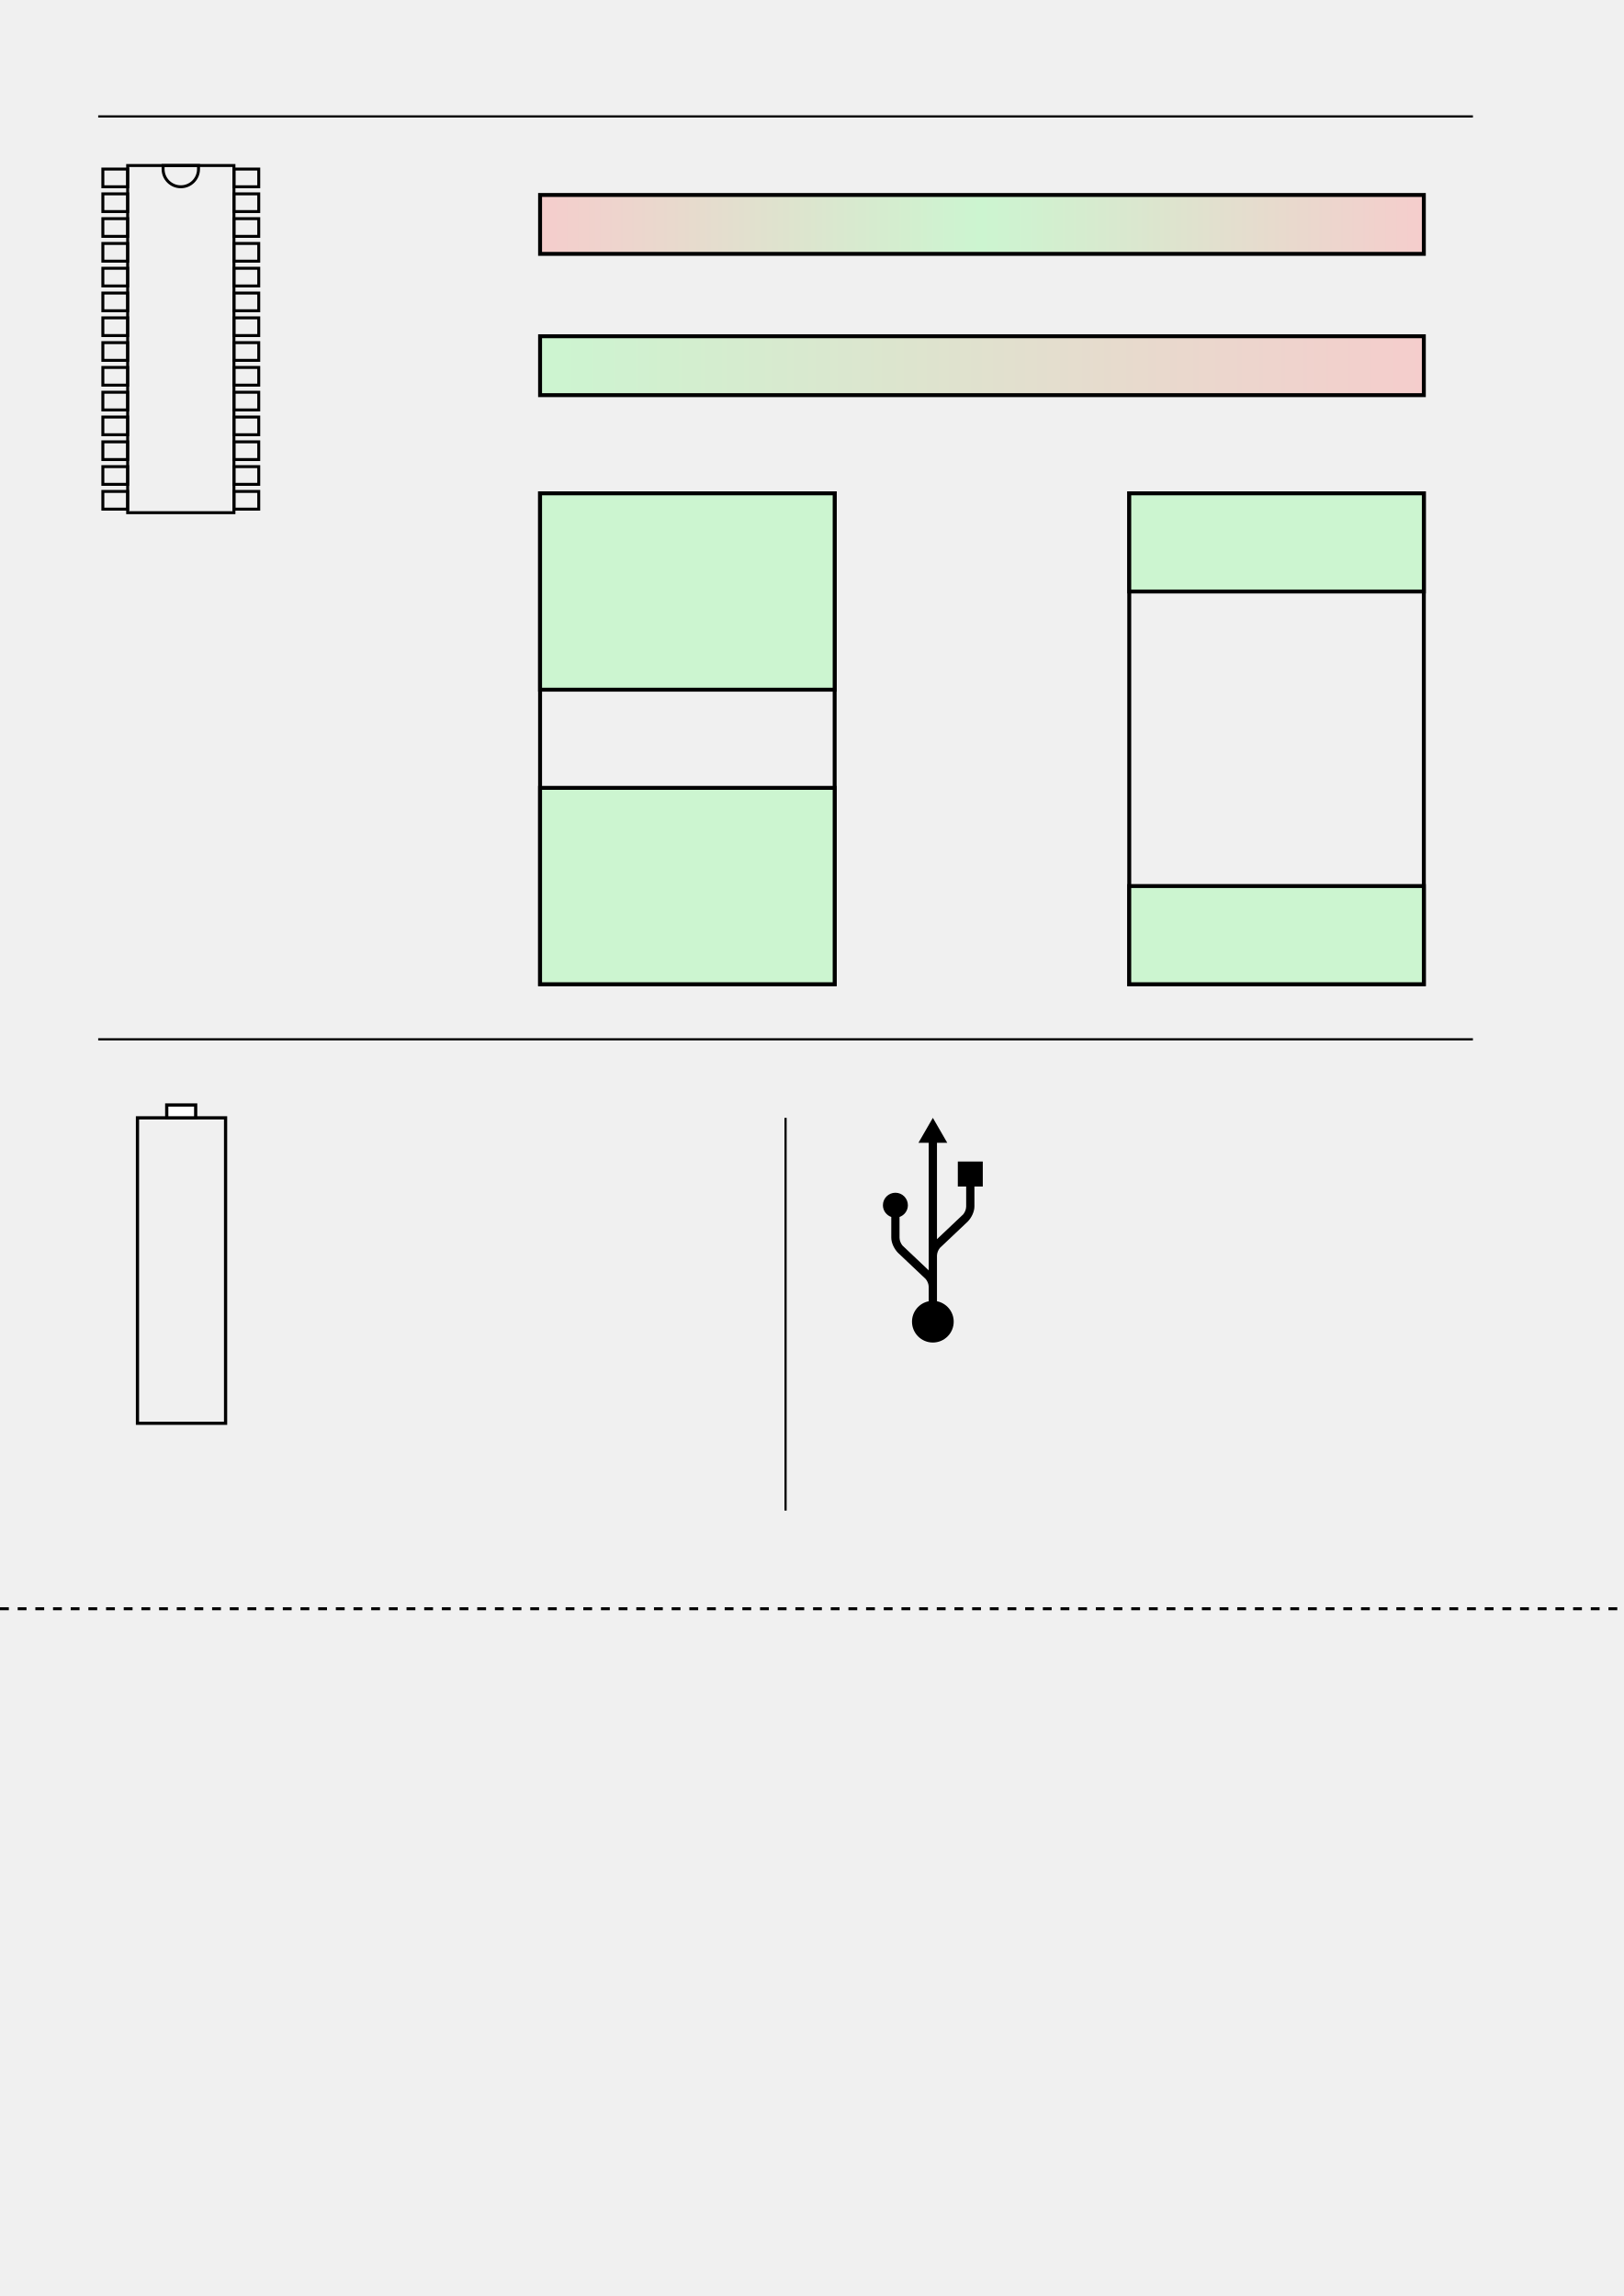
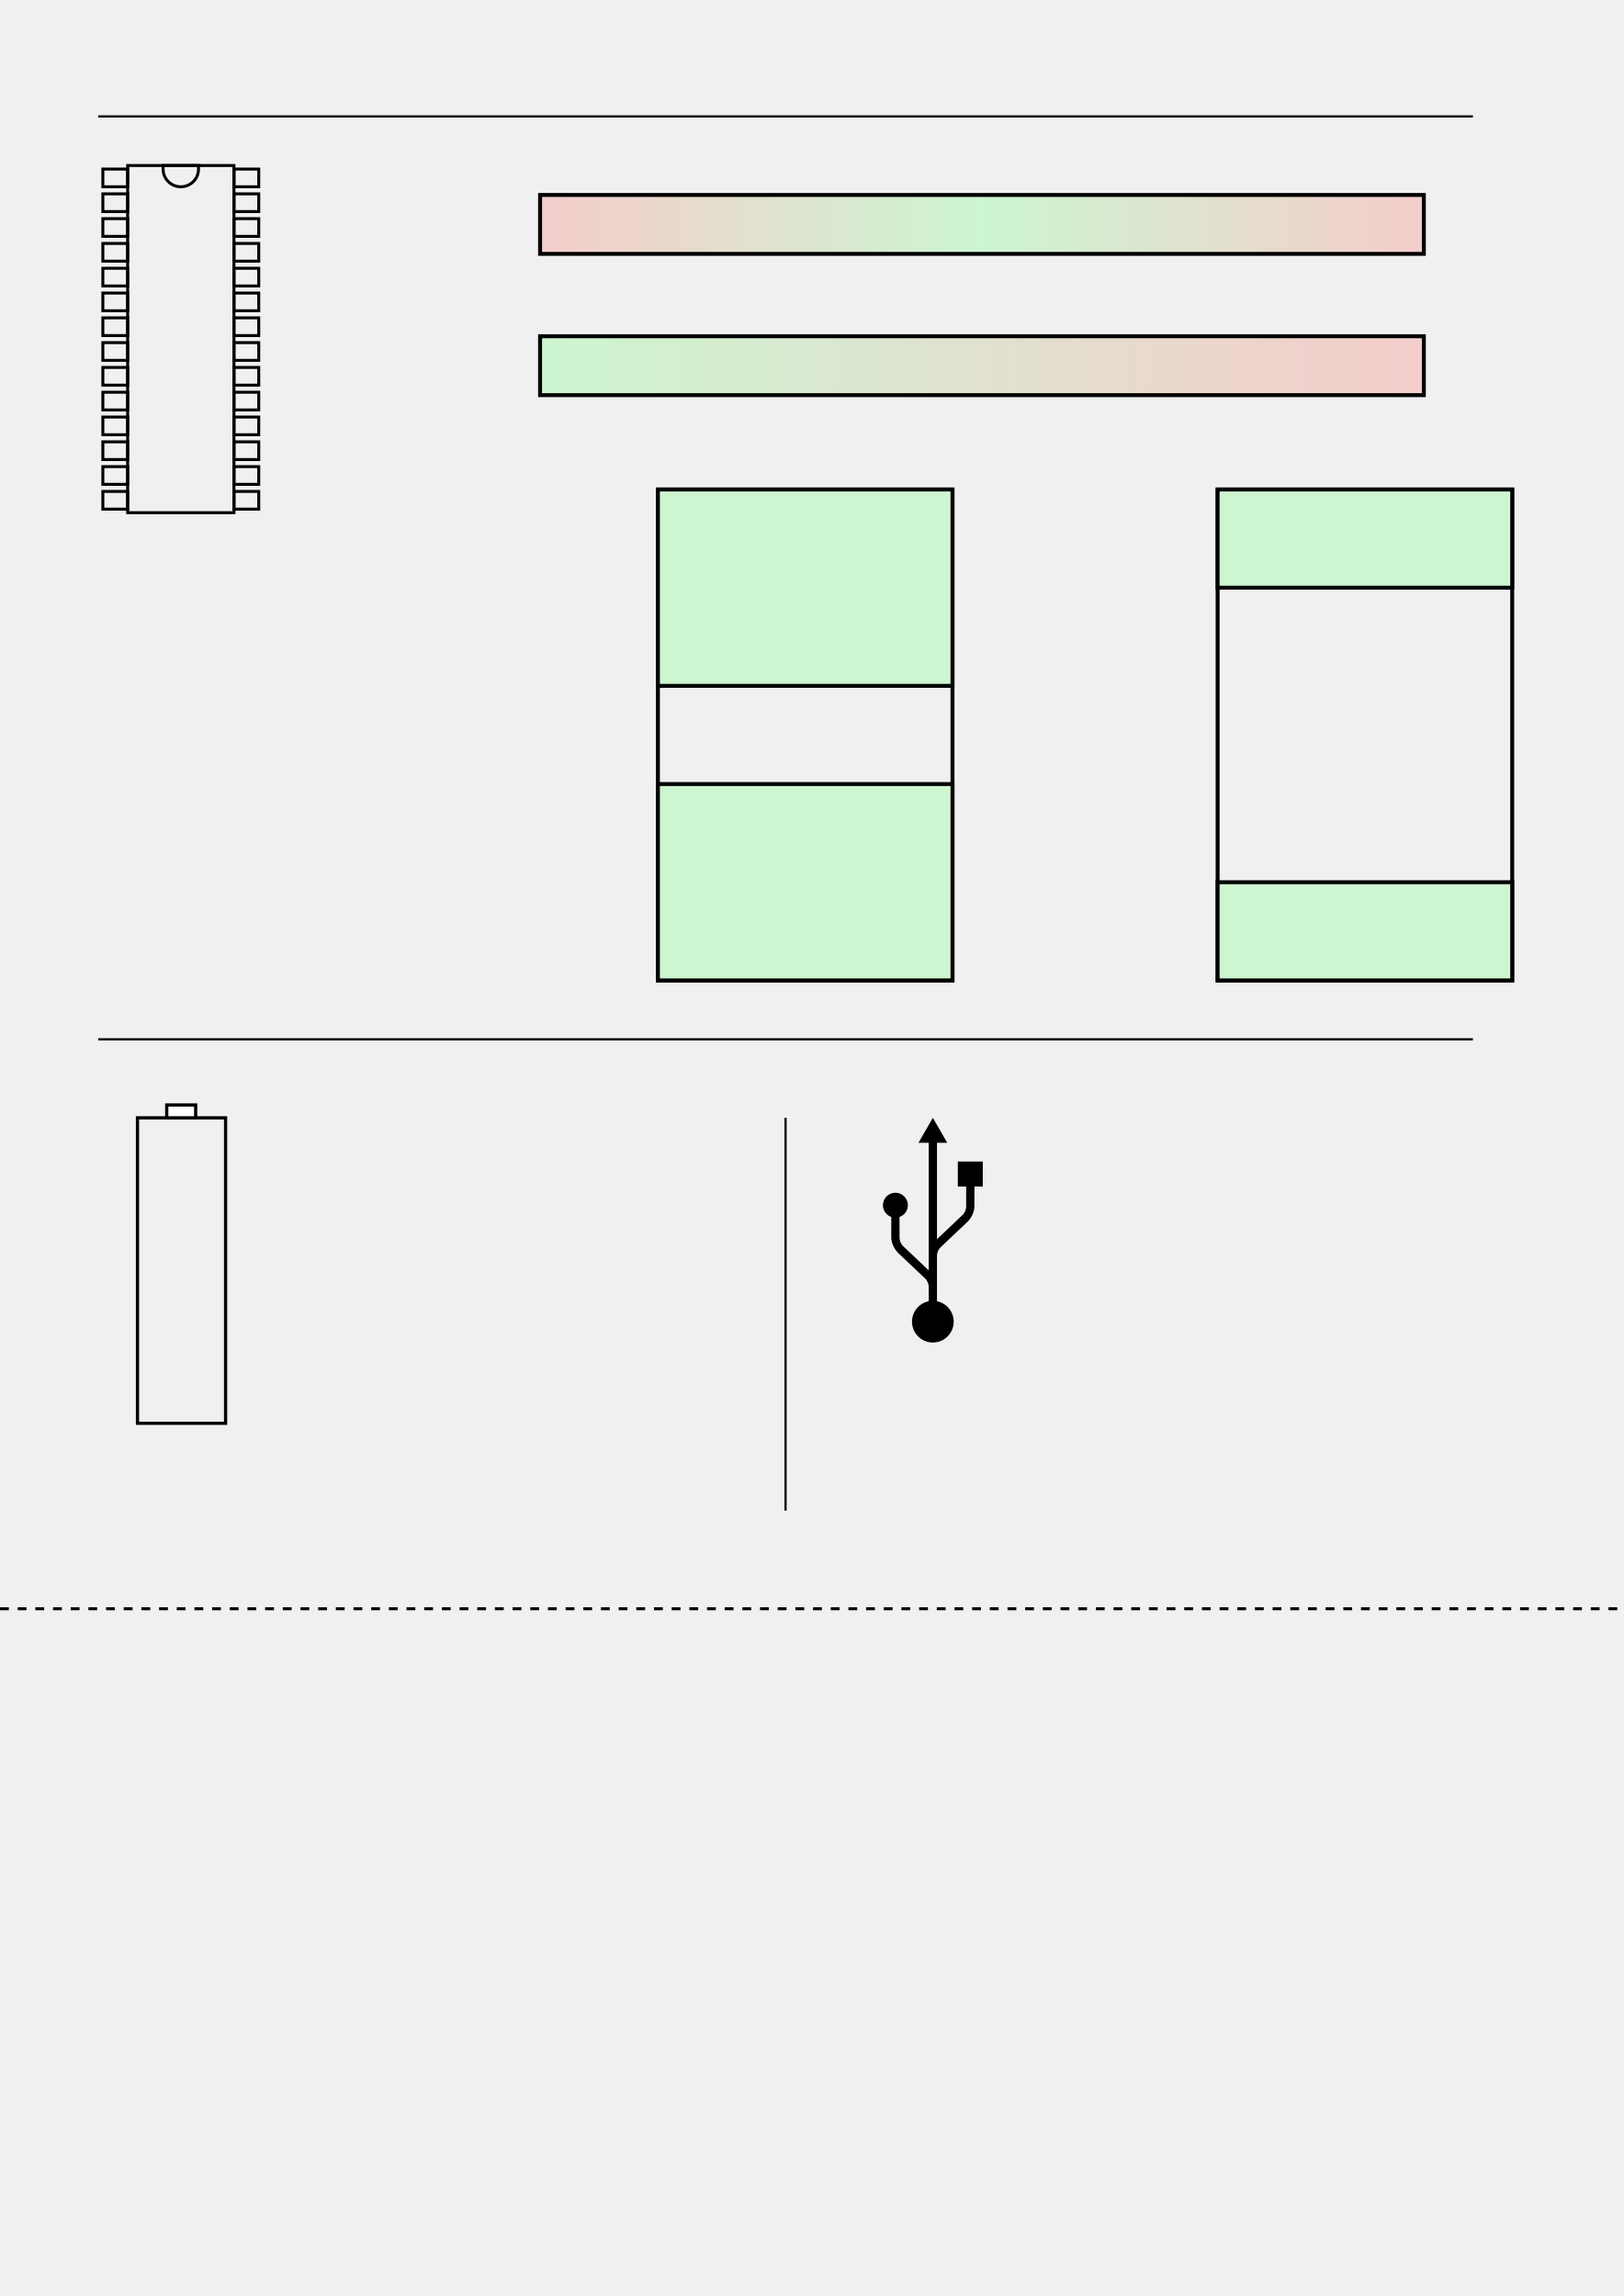
<svg xmlns="http://www.w3.org/2000/svg" xmlns:xlink="http://www.w3.org/1999/xlink" width="744.094" height="1052.362" id="svg2" version="1.1">
  <defs id="defs4">
    <linearGradient id="linearGradient11385">
      <stop style="stop-color:#ccf5d0;stop-opacity:1;" offset="0" id="stop11387" />
      <stop style="stop-color:#f5cdcc;stop-opacity:1;" offset="1" id="stop11389" />
    </linearGradient>
    <linearGradient id="linearGradient9529">
      <stop style="stop-color:#f5decc;stop-opacity:1;" offset="0" id="stop9531" />
      <stop style="stop-color:#f5decc;stop-opacity:0;" offset="1" id="stop9533" />
    </linearGradient>
    <linearGradient id="linearGradient9102">
      <stop style="stop-color:#f5cdcc;stop-opacity:1;" offset="0" id="stop9104" />
      <stop id="stop9112" offset="0.5" style="stop-color:#ccf5d0;stop-opacity:1;" />
      <stop style="stop-color:#f5cdcc;stop-opacity:1;" offset="1" id="stop9106" />
    </linearGradient>
    <clipPath clipPathUnits="userSpaceOnUse" id="clipPath10225">
      <rect style="fill:#000000;fill-opacity:1;stroke:#000000;stroke-width:0.547;stroke-miterlimit:4;stroke-opacity:1;stroke-dasharray:none;stroke-dashoffset:0" id="rect10227" width="123.944" height="8.136" x="197.489" y="635.989" />
    </clipPath>
    <linearGradient xlink:href="#linearGradient9102" id="linearGradient10415" gradientUnits="userSpaceOnUse" gradientTransform="translate(45,-18)" x1="179.1" y1="174.862" x2="540.9" y2="174.862" />
    <linearGradient xlink:href="#colors" id="gradient" x1="72.5" y1="43.5" x2="72.5" y2="50" gradientUnits="userSpaceOnUse" spreadMethod="reflect" />
    <linearGradient id="colors">
      <stop style="stop-color:#333333;stop-opacity:1" offset="0" id="dark" />
      <stop style="stop-color:#e6e6e6;stop-opacity:1" offset="1" id="light" />
    </linearGradient>
    <linearGradient xlink:href="#linearGradient11385" id="linearGradient12364" gradientUnits="userSpaceOnUse" gradientTransform="translate(22.5,-61.24707)" x1="224.1" y1="228.862" x2="630.9" y2="228.862" />
    <linearGradient xlink:href="#linearGradient9102" id="linearGradient12426" gradientUnits="userSpaceOnUse" gradientTransform="translate(67.5,-83.74707)" x1="180" y1="173.109" x2="585" y2="173.109" />
  </defs>
  <g id="layer1">
    <path style="fill:none;stroke:#000000;stroke-width:1.35;stroke-linecap:butt;stroke-linejoin:miter;stroke-opacity:1;stroke-miterlimit:4;stroke-dasharray:4.05,4.05;stroke-dashoffset:0" d="m 0,737.362 742.5,0" id="path4693" />
    <flowRoot xml:space="preserve" id="flowRoot9092" style="font-size:40px;font-style:normal;font-variant:normal;font-weight:normal;font-stretch:normal;line-height:125%;letter-spacing:0px;word-spacing:0px;fill:#000000;fill-opacity:1;stroke:none;font-family:Droid Sans;-inkscape-font-specification:Droid Sans" transform="translate(67.5,-84.65481)">
      <flowRegion id="flowRegion9094">
        <rect id="rect9096" width="130" height="92.857" x="90" y="178.076" />
      </flowRegion>
      <flowPara id="flowPara9098" style="font-size:14px">VDD</flowPara>
    </flowRoot>
    <rect style="fill:url(#linearGradient12426);fill-opacity:1;stroke:#000000;stroke-width:1.8;stroke-miterlimit:4;stroke-opacity:1;stroke-dasharray:none;stroke-dashoffset:0" id="rect9100" width="405" height="27" x="247.5" y="89.362" rx="0" ry="0" />
    <flowRoot xml:space="preserve" id="flowRoot9092-6" style="font-size:40px;font-style:normal;font-variant:normal;font-weight:normal;font-stretch:normal;line-height:125%;letter-spacing:0px;word-spacing:0px;fill:#000000;fill-opacity:1;stroke:none;font-family:Droid Sans;-inkscape-font-specification:Droid Sans" transform="translate(157.5,-109.9019)">
      <flowRegion id="flowRegion9094-6">
        <rect id="rect9096-8" width="130" height="92.857" x="90" y="178.076" />
      </flowRegion>
      <flowPara id="flowPara9098-3" style="font-size:14px">1.8 V</flowPara>
    </flowRoot>
    <flowRoot xml:space="preserve" id="flowRoot9092-6-5" style="font-size:40px;font-style:normal;font-variant:normal;font-weight:normal;font-stretch:normal;line-height:125%;letter-spacing:0px;word-spacing:0px;fill:#000000;fill-opacity:1;stroke:none;font-family:Droid Sans;-inkscape-font-specification:Droid Sans" transform="translate(562.5,-109.9019)">
      <flowRegion id="flowRegion9094-6-8">
        <rect id="rect9096-8-1" width="130" height="92.857" x="90" y="178.076" />
      </flowRegion>
      <flowPara id="flowPara9098-3-2" style="font-size:14px">3.6 V</flowPara>
    </flowRoot>
    <flowRoot xml:space="preserve" id="flowRoot9092-6-5-9" style="font-size:40px;font-style:normal;font-variant:normal;font-weight:normal;font-stretch:normal;line-height:125%;letter-spacing:0px;word-spacing:0px;fill:#000000;fill-opacity:1;stroke:none;font-family:Droid Sans;-inkscape-font-specification:Droid Sans" transform="translate(360,-109.9019)">
      <flowRegion id="flowRegion9094-6-8-0">
        <rect id="rect9096-8-1-4" width="130" height="92.857" x="90" y="178.076" />
      </flowRegion>
      <flowPara id="flowPara9098-3-2-5" style="font-size:14px">3.3 V</flowPara>
    </flowRoot>
    <flowRoot xml:space="preserve" id="flowRoot9092-8" style="font-size:40px;font-style:normal;font-variant:normal;font-weight:normal;font-stretch:normal;line-height:125%;letter-spacing:0px;word-spacing:0px;fill:#000000;fill-opacity:1;stroke:none;font-family:Droid Sans;-inkscape-font-specification:Droid Sans" transform="translate(67.5,-46.90188)">
      <flowRegion id="flowRegion9094-2">
        <rect id="rect9096-7" width="130" height="92.857" x="90" y="178.076" />
      </flowRegion>
      <flowPara id="flowPara9098-36" style="font-size:14px">IDD</flowPara>
      <flowPara style="font-size:14px" id="flowPara11355">at</flowPara>
    </flowRoot>
-     <rect style="fill:none;stroke:#000000;stroke-width:1.8;stroke-miterlimit:4;stroke-opacity:1;stroke-dasharray:none;stroke-dashoffset:0" id="rect9251" width="135" height="225" x="517.5" y="226.115" />
-     <rect style="fill:#ccf5d0;fill-opacity:1;stroke:#000000;stroke-width:1.8;stroke-miterlimit:4;stroke-opacity:1;stroke-dasharray:none;stroke-dashoffset:0" id="rect9251-7" width="135" height="45" x="517.5" y="226.115" />
-     <rect style="fill:#ccf5d0;fill-opacity:1;stroke:#000000;stroke-width:1.8;stroke-miterlimit:4;stroke-opacity:1;stroke-dasharray:none;stroke-dashoffset:0" id="rect9251-7-8" width="135" height="45" x="517.5" y="406.115" />
-     <rect style="fill:none;stroke:#000000;stroke-width:1.8;stroke-miterlimit:4;stroke-opacity:1;stroke-dasharray:none;stroke-dashoffset:0" id="rect9251-6" width="135" height="225" x="247.5" y="226.115" />
-     <rect style="fill:#ccf5d0;fill-opacity:1;stroke:#000000;stroke-width:1.8;stroke-miterlimit:4;stroke-opacity:1;stroke-dasharray:none;stroke-dashoffset:0" id="rect9251-7-5" width="135" height="90" x="247.5" y="226.115" />
-     <rect style="fill:#ccf5d0;fill-opacity:1;stroke:#000000;stroke-width:1.8;stroke-miterlimit:4;stroke-opacity:1;stroke-dasharray:none;stroke-dashoffset:0" id="rect9251-7-8-8" width="135" height="90" x="247.5" y="361.115" />
-     <flowRoot xml:space="preserve" id="flowRoot9092-2" style="font-size:40px;font-style:normal;font-variant:normal;font-weight:normal;font-stretch:normal;text-align:end;line-height:125%;letter-spacing:0px;word-spacing:0px;text-anchor:end;fill:#000000;fill-opacity:1;stroke:none;font-family:Droid Sans;-inkscape-font-specification:Droid Sans" transform="translate(67.5,34.09812)">
-       <flowRegion id="flowRegion9094-4">
-         <rect id="rect9096-4" width="81" height="58.941" x="90" y="178.076" style="text-align:end;text-anchor:end" />
-       </flowRegion>
-       <flowPara id="flowPara9098-39" style="font-size:14px;text-align:end;text-anchor:end">VDD</flowPara>
-     </flowRoot>
-     <flowRoot xml:space="preserve" id="flowRoot9092-2-2" style="font-size:40px;font-style:normal;font-variant:normal;font-weight:normal;font-stretch:normal;text-align:end;line-height:125%;letter-spacing:0px;word-spacing:0px;text-anchor:end;fill:#000000;fill-opacity:1;stroke:none;font-family:Droid Sans;-inkscape-font-specification:Droid Sans" transform="translate(67.5,124.0981)">
-       <flowRegion id="flowRegion9094-4-2">
-         <rect id="rect9096-4-7" width="81" height="58.941" x="90" y="178.076" style="text-align:end;text-anchor:end" />
-       </flowRegion>
-       <flowPara id="flowPara9098-39-6" style="font-size:14px;text-align:end;text-anchor:end">VIH </flowPara>
-       <flowPara style="font-size:14px;text-align:end;text-anchor:end" id="flowPara9539">  = 0.7 x VDD</flowPara>
-     </flowRoot>
-     <flowRoot xml:space="preserve" id="flowRoot9092-2-2-7" style="font-size:40px;font-style:normal;font-variant:normal;font-weight:normal;font-stretch:normal;text-align:end;line-height:125%;letter-spacing:0px;word-spacing:0px;text-anchor:end;fill:#000000;fill-opacity:1;stroke:none;font-family:Droid Sans;-inkscape-font-specification:Droid Sans" transform="translate(67.5,169.0981)">
-       <flowRegion id="flowRegion9094-4-2-8">
-         <rect id="rect9096-4-7-7" width="81" height="81.441" x="90" y="178.076" style="text-align:end;text-anchor:end" />
-       </flowRegion>
-       <flowPara id="flowPara9098-39-6-9" style="font-size:14px;text-align:end;text-anchor:end">VIL</flowPara>
-       <flowPara style="font-size:14px;text-align:end;text-anchor:end" id="flowPara9541">  = 0.3 x VDD</flowPara>
-     </flowRoot>
-     <flowRoot xml:space="preserve" id="flowRoot9092-2-2-7-9" style="font-size:40px;font-style:normal;font-variant:normal;font-weight:normal;font-stretch:normal;text-align:end;line-height:125%;letter-spacing:0px;word-spacing:0px;text-anchor:end;fill:#000000;fill-opacity:1;stroke:none;font-family:Droid Sans;-inkscape-font-specification:Droid Sans" transform="translate(67.5,259.0981)">
-       <flowRegion id="flowRegion9094-4-2-8-7">
-         <rect id="rect9096-4-7-7-6" width="81" height="36.441" x="90" y="178.076" style="text-align:end;text-anchor:end" />
-       </flowRegion>
-       <flowPara id="flowPara9098-39-6-9-4" style="font-size:14px;text-align:end;text-anchor:end">GND</flowPara>
-     </flowRoot>
-     <flowRoot xml:space="preserve" id="flowRoot9092-2-8" style="font-size:40px;font-style:normal;font-variant:normal;font-weight:normal;font-stretch:normal;text-align:end;line-height:125%;letter-spacing:0px;word-spacing:0px;text-anchor:end;fill:#000000;fill-opacity:1;stroke:none;font-family:Droid Sans;-inkscape-font-specification:Droid Sans" transform="translate(337.5,34.09812)">
+     <rect style="fill:none;stroke:#000000;stroke-width:1.8;stroke-miterlimit:4;stroke-opacity:1;stroke-dasharray:none;stroke-dashoffset:0" id="rect9251" width="135" height="225" x="558" y="224.362" />
+     <rect style="fill:#ccf5d0;fill-opacity:1;stroke:#000000;stroke-width:1.8;stroke-miterlimit:4;stroke-opacity:1;stroke-dasharray:none;stroke-dashoffset:0" id="rect9251-7" width="135" height="45" x="558" y="224.362" />
+     <rect style="fill:#ccf5d0;fill-opacity:1;stroke:#000000;stroke-width:1.8;stroke-miterlimit:4;stroke-opacity:1;stroke-dasharray:none;stroke-dashoffset:0" id="rect9251-7-8" width="135" height="45" x="558" y="404.362" />
+     <g id="g3836" transform="translate(54,-1.75293)">
+       <rect y="226.115" x="247.5" height="225" width="135" id="rect9251-6" style="fill:none;stroke:#000000;stroke-width:1.8;stroke-miterlimit:4;stroke-opacity:1;stroke-dasharray:none;stroke-dashoffset:0" />
+       <rect y="226.115" x="247.5" height="90" width="135" id="rect9251-7-5" style="fill:#ccf5d0;fill-opacity:1;stroke:#000000;stroke-width:1.8;stroke-miterlimit:4;stroke-opacity:1;stroke-dasharray:none;stroke-dashoffset:0" />
+       <rect y="361.115" x="247.5" height="90" width="135" id="rect9251-7-8-8" style="fill:#ccf5d0;fill-opacity:1;stroke:#000000;stroke-width:1.8;stroke-miterlimit:4;stroke-opacity:1;stroke-dasharray:none;stroke-dashoffset:0" />
+       <flowRoot transform="translate(67.5,34.09812)" style="font-size:40px;font-style:normal;font-variant:normal;font-weight:normal;font-stretch:normal;text-align:end;line-height:125%;letter-spacing:0px;word-spacing:0px;text-anchor:end;fill:#000000;fill-opacity:1;stroke:none;font-family:Droid Sans;-inkscape-font-specification:Droid Sans" id="flowRoot9092-2" xml:space="preserve">
+         <flowRegion id="flowRegion9094-4">
+           <rect style="text-align:end;text-anchor:end" y="178.076" x="90" height="58.941" width="81" id="rect9096-4" />
+         </flowRegion>
+         <flowPara style="font-size:14px;text-align:end;text-anchor:end" id="flowPara9098-39">VDD</flowPara>
+       </flowRoot>
+       <flowRoot transform="translate(67.5,124.0981)" style="font-size:40px;font-style:normal;font-variant:normal;font-weight:normal;font-stretch:normal;text-align:end;line-height:125%;letter-spacing:0px;word-spacing:0px;text-anchor:end;fill:#000000;fill-opacity:1;stroke:none;font-family:Droid Sans;-inkscape-font-specification:Droid Sans" id="flowRoot9092-2-2" xml:space="preserve">
+         <flowRegion id="flowRegion9094-4-2">
+           <rect style="text-align:end;text-anchor:end" y="178.076" x="90" height="58.941" width="81" id="rect9096-4-7" />
+         </flowRegion>
+         <flowPara style="font-size:14px;text-align:end;text-anchor:end" id="flowPara9098-39-6">VIH </flowPara>
+         <flowPara id="flowPara9539" style="font-size:14px;text-align:end;text-anchor:end">  = 0.7 x VDD</flowPara>
+       </flowRoot>
+       <flowRoot transform="translate(67.5,169.0981)" style="font-size:40px;font-style:normal;font-variant:normal;font-weight:normal;font-stretch:normal;text-align:end;line-height:125%;letter-spacing:0px;word-spacing:0px;text-anchor:end;fill:#000000;fill-opacity:1;stroke:none;font-family:Droid Sans;-inkscape-font-specification:Droid Sans" id="flowRoot9092-2-2-7" xml:space="preserve">
+         <flowRegion id="flowRegion9094-4-2-8">
+           <rect style="text-align:end;text-anchor:end" y="178.076" x="90" height="81.441" width="81" id="rect9096-4-7-7" />
+         </flowRegion>
+         <flowPara style="font-size:14px;text-align:end;text-anchor:end" id="flowPara9098-39-6-9">VIL</flowPara>
+         <flowPara id="flowPara9541" style="font-size:14px;text-align:end;text-anchor:end">  = 0.3 x VDD</flowPara>
+       </flowRoot>
+       <flowRoot transform="translate(67.5,259.0981)" style="font-size:40px;font-style:normal;font-variant:normal;font-weight:normal;font-stretch:normal;text-align:end;line-height:125%;letter-spacing:0px;word-spacing:0px;text-anchor:end;fill:#000000;fill-opacity:1;stroke:none;font-family:Droid Sans;-inkscape-font-specification:Droid Sans" id="flowRoot9092-2-2-7-9" xml:space="preserve">
+         <flowRegion id="flowRegion9094-4-2-8-7">
+           <rect style="text-align:end;text-anchor:end" y="178.076" x="90" height="36.441" width="81" id="rect9096-4-7-7-6" />
+         </flowRegion>
+         <flowPara style="font-size:14px;text-align:end;text-anchor:end" id="flowPara9098-39-6-9-4">GND</flowPara>
+       </flowRoot>
+     </g>
+     <flowRoot xml:space="preserve" id="flowRoot9092-2-8" style="font-size:40px;font-style:normal;font-variant:normal;font-weight:normal;font-stretch:normal;text-align:end;line-height:125%;letter-spacing:0px;word-spacing:0px;text-anchor:end;fill:#000000;fill-opacity:1;stroke:none;font-family:Droid Sans;-inkscape-font-specification:Droid Sans" transform="translate(378,32.34519)">
      <flowRegion id="flowRegion9094-4-8">
        <rect id="rect9096-4-3" width="81" height="22.941" x="90" y="178.076" style="text-align:end;text-anchor:end" />
      </flowRegion>
      <flowPara id="flowPara9098-39-1" style="font-size:14px;text-align:end;text-anchor:end">VDD</flowPara>
    </flowRoot>
-     <flowRoot xml:space="preserve" id="flowRoot9092-2-2-4" style="font-size:40px;font-style:normal;font-variant:normal;font-weight:normal;font-stretch:normal;text-align:end;line-height:125%;letter-spacing:0px;word-spacing:0px;text-anchor:end;fill:#000000;fill-opacity:1;stroke:none;font-family:Droid Sans;-inkscape-font-specification:Droid Sans" transform="translate(337.5,79.09812)">
+     <flowRoot xml:space="preserve" id="flowRoot9092-2-2-4" style="font-size:40px;font-style:normal;font-variant:normal;font-weight:normal;font-stretch:normal;text-align:end;line-height:125%;letter-spacing:0px;word-spacing:0px;text-anchor:end;fill:#000000;fill-opacity:1;stroke:none;font-family:Droid Sans;-inkscape-font-specification:Droid Sans" transform="translate(378,77.34519)">
      <flowRegion id="flowRegion9094-4-2-2">
        <rect id="rect9096-4-7-5" width="81" height="63.441" x="90" y="178.076" style="text-align:end;text-anchor:end" />
      </flowRegion>
      <flowPara id="flowPara9098-39-6-5" style="font-size:14px;text-align:end;text-anchor:end">VOH</flowPara>
      <flowPara style="font-size:14px;text-align:end;text-anchor:end" id="flowPara9543">  = VDD - 0.4</flowPara>
    </flowRoot>
-     <flowRoot xml:space="preserve" id="flowRoot9092-2-2-4-6" style="font-size:40px;font-style:normal;font-variant:normal;font-weight:normal;font-stretch:normal;text-align:end;line-height:125%;letter-spacing:0px;word-spacing:0px;text-anchor:end;fill:#000000;fill-opacity:1;stroke:none;font-family:Droid Sans;-inkscape-font-specification:Droid Sans" transform="translate(337.5,214.0981)">
+     <flowRoot xml:space="preserve" id="flowRoot9092-2-2-4-6" style="font-size:40px;font-style:normal;font-variant:normal;font-weight:normal;font-stretch:normal;text-align:end;line-height:125%;letter-spacing:0px;word-spacing:0px;text-anchor:end;fill:#000000;fill-opacity:1;stroke:none;font-family:Droid Sans;-inkscape-font-specification:Droid Sans" transform="translate(378,212.3452)">
      <flowRegion id="flowRegion9094-4-2-2-4">
        <rect id="rect9096-4-7-5-5" width="81" height="49.941" x="90" y="178.076" style="text-align:end;text-anchor:end" />
      </flowRegion>
      <flowPara style="font-size:14px;text-align:end;text-anchor:end" id="flowPara9545">VOL</flowPara>
      <flowPara style="font-size:14px;text-align:end;text-anchor:end" id="flowPara10394">  = 0.4</flowPara>
    </flowRoot>
-     <flowRoot xml:space="preserve" id="flowRoot9092-2-2-4-6-1" style="font-size:40px;font-style:normal;font-variant:normal;font-weight:normal;font-stretch:normal;text-align:end;line-height:125%;letter-spacing:0px;word-spacing:0px;text-anchor:end;fill:#000000;fill-opacity:1;stroke:none;font-family:Droid Sans;-inkscape-font-specification:Droid Sans" transform="translate(337.5,259.0981)">
+     <flowRoot xml:space="preserve" id="flowRoot9092-2-2-4-6-1" style="font-size:40px;font-style:normal;font-variant:normal;font-weight:normal;font-stretch:normal;text-align:end;line-height:125%;letter-spacing:0px;word-spacing:0px;text-anchor:end;fill:#000000;fill-opacity:1;stroke:none;font-family:Droid Sans;-inkscape-font-specification:Droid Sans" transform="translate(378,257.3452)">
      <flowRegion id="flowRegion9094-4-2-2-4-3">
        <rect id="rect9096-4-7-5-5-5" width="81" height="72.441" x="90" y="178.076" style="text-align:end;text-anchor:end" />
      </flowRegion>
      <flowPara id="flowPara9098-39-6-5-2-5" style="font-size:14px;text-align:end;text-anchor:end">GND</flowPara>
    </flowRoot>
    <rect style="fill:url(#linearGradient12364);fill-opacity:1;stroke:#000000;stroke-width:1.8;stroke-miterlimit:4;stroke-opacity:1;stroke-dasharray:none;stroke-dashoffset:0" id="rect10244" width="405" height="27" x="247.5" y="154.115" />
    <flowRoot xml:space="preserve" id="flowRoot9092-6-0" style="font-size:40px;font-style:normal;font-variant:normal;font-weight:normal;font-stretch:normal;line-height:125%;letter-spacing:0px;word-spacing:0px;fill:#000000;fill-opacity:1;stroke:none;font-family:Droid Sans;-inkscape-font-specification:Droid Sans" transform="translate(157.5,-46.90188)">
      <flowRegion id="flowRegion9094-6-0">
        <rect id="rect9096-8-5" width="130" height="92.857" x="90" y="178.076" />
      </flowRegion>
      <flowPara id="flowPara9098-3-22" style="font-size:14px">3 mA</flowPara>
    </flowRoot>
    <flowRoot xml:space="preserve" id="flowRoot9092-6-0-4" style="font-size:40px;font-style:normal;font-variant:normal;font-weight:normal;font-stretch:normal;line-height:125%;letter-spacing:0px;word-spacing:0px;fill:#000000;fill-opacity:1;stroke:none;font-family:Droid Sans;-inkscape-font-specification:Droid Sans" transform="translate(562.5,-46.90188)">
      <flowRegion id="flowRegion9094-6-0-0">
        <rect id="rect9096-8-5-9" width="130" height="92.857" x="90" y="178.076" />
      </flowRegion>
      <flowPara id="flowPara9098-3-22-4" style="font-size:14px">9 mA</flowPara>
    </flowRoot>
    <flowRoot xml:space="preserve" id="flowRoot9092-6-0-0" style="font-size:40px;font-style:normal;font-variant:normal;font-weight:normal;font-stretch:normal;line-height:125%;letter-spacing:0px;word-spacing:0px;fill:#000000;fill-opacity:1;stroke:none;font-family:Droid Sans;-inkscape-font-specification:Droid Sans" transform="translate(157.5,2.598124)">
      <flowRegion id="flowRegion9094-6-0-1">
        <rect id="rect9096-8-5-3" width="130" height="92.857" x="90" y="178.076" />
      </flowRegion>
      <flowPara id="flowPara9098-3-22-7" style="font-size:14px">12 MHz</flowPara>
    </flowRoot>
    <flowRoot xml:space="preserve" id="flowRoot9092-6-0-0-7" style="font-size:40px;font-style:normal;font-variant:normal;font-weight:normal;font-stretch:normal;line-height:125%;letter-spacing:0px;word-spacing:0px;fill:#000000;fill-opacity:1;stroke:none;font-family:Droid Sans;-inkscape-font-specification:Droid Sans" transform="translate(562.5,2.598124)">
      <flowRegion id="flowRegion9094-6-0-1-7">
        <rect id="rect9096-8-5-3-7" width="130" height="92.857" x="90" y="178.076" />
      </flowRegion>
      <flowPara id="flowPara9098-3-22-7-5" style="font-size:14px">50 MHz</flowPara>
    </flowRoot>
    <flowRoot xml:space="preserve" id="flowRoot9092-8-0" style="font-size:40px;font-style:normal;font-variant:normal;font-weight:normal;font-stretch:normal;line-height:125%;letter-spacing:0px;word-spacing:0px;fill:#000000;fill-opacity:1;stroke:none;font-family:Droid Sans;-inkscape-font-specification:Droid Sans" transform="translate(67.5,2.598124)">
      <flowRegion id="flowRegion9094-2-1">
        <rect id="rect9096-7-2" width="130" height="92.857" x="90" y="178.076" />
      </flowRegion>
      <flowPara style="font-size:14px" id="flowPara11357">Sys. Clock</flowPara>
    </flowRoot>
    <path style="fill:none;stroke:#000000;stroke-width:1px;stroke-linecap:butt;stroke-linejoin:miter;stroke-opacity:1" d="m 45,53.362 630,0" id="path11628" />
    <path style="fill:none;stroke:#000000;stroke-width:1px;stroke-linecap:butt;stroke-linejoin:miter;stroke-opacity:1" d="m 45,476.362 630,0" id="path11628-8" />
    <g id="g12311" style="stroke-width:1.35;stroke-miterlimit:4;stroke-dasharray:none">
      <rect y="75.862" x="58.5" height="159.124" width="48.711" id="rect3229" style="fill:none;stroke:#000000;stroke-width:1.35;stroke-miterlimit:4;stroke-opacity:1;stroke-dasharray:none;stroke-dashoffset:0" />
      <rect y="77.486" x="47.134" height="8.119" width="11.366" id="rect4034" style="fill:none;stroke:#000000;stroke-width:1.35;stroke-miterlimit:4;stroke-opacity:1;stroke-dasharray:none;stroke-dashoffset:0" />
      <rect y="88.852" x="47.134" height="8.119" width="11.366" id="rect4034-6" style="fill:none;stroke:#000000;stroke-width:1.35;stroke-miterlimit:4;stroke-opacity:1;stroke-dasharray:none;stroke-dashoffset:0" />
      <rect y="100.218" x="47.134" height="8.119" width="11.366" id="rect4034-5" style="fill:none;stroke:#000000;stroke-width:1.35;stroke-miterlimit:4;stroke-opacity:1;stroke-dasharray:none;stroke-dashoffset:0" />
      <rect y="111.584" x="47.134" height="8.119" width="11.366" id="rect4034-4" style="fill:none;stroke:#000000;stroke-width:1.35;stroke-miterlimit:4;stroke-opacity:1;stroke-dasharray:none;stroke-dashoffset:0" />
      <rect y="122.95" x="47.134" height="8.119" width="11.366" id="rect4034-8" style="fill:none;stroke:#000000;stroke-width:1.35;stroke-miterlimit:4;stroke-opacity:1;stroke-dasharray:none;stroke-dashoffset:0" />
      <rect y="134.316" x="47.134" height="8.119" width="11.366" id="rect4034-2" style="fill:none;stroke:#000000;stroke-width:1.35;stroke-miterlimit:4;stroke-opacity:1;stroke-dasharray:none;stroke-dashoffset:0" />
      <rect y="145.682" x="47.134" height="8.119" width="11.366" id="rect4034-3" style="fill:none;stroke:#000000;stroke-width:1.35;stroke-miterlimit:4;stroke-opacity:1;stroke-dasharray:none;stroke-dashoffset:0" />
      <rect y="157.048" x="47.134" height="8.119" width="11.366" id="rect4034-0" style="fill:none;stroke:#000000;stroke-width:1.35;stroke-miterlimit:4;stroke-opacity:1;stroke-dasharray:none;stroke-dashoffset:0" />
      <rect y="168.414" x="47.134" height="8.119" width="11.366" id="rect4034-9" style="fill:none;stroke:#000000;stroke-width:1.35;stroke-miterlimit:4;stroke-opacity:1;stroke-dasharray:none;stroke-dashoffset:0" />
      <rect y="179.78" x="47.134" height="8.119" width="11.366" id="rect4034-32" style="fill:none;stroke:#000000;stroke-width:1.35;stroke-miterlimit:4;stroke-opacity:1;stroke-dasharray:none;stroke-dashoffset:0" />
      <rect y="191.146" x="47.134" height="8.119" width="11.366" id="rect4034-7" style="fill:none;stroke:#000000;stroke-width:1.35;stroke-miterlimit:4;stroke-opacity:1;stroke-dasharray:none;stroke-dashoffset:0" />
      <rect y="202.512" x="47.134" height="8.119" width="11.366" id="rect4034-35" style="fill:none;stroke:#000000;stroke-width:1.35;stroke-miterlimit:4;stroke-opacity:1;stroke-dasharray:none;stroke-dashoffset:0" />
      <rect y="213.878" x="47.134" height="8.119" width="11.366" id="rect4034-34" style="fill:none;stroke:#000000;stroke-width:1.35;stroke-miterlimit:4;stroke-opacity:1;stroke-dasharray:none;stroke-dashoffset:0" />
      <rect y="225.244" x="47.134" height="8.119" width="11.366" id="rect4034-1" style="fill:none;stroke:#000000;stroke-width:1.35;stroke-miterlimit:4;stroke-opacity:1;stroke-dasharray:none;stroke-dashoffset:0" />
      <rect y="77.486" x="107.211" height="8.119" width="11.366" id="rect4034-65" style="fill:none;stroke:#000000;stroke-width:1.35;stroke-miterlimit:4;stroke-opacity:1;stroke-dasharray:none;stroke-dashoffset:0" />
      <rect y="88.852" x="107.211" height="8.119" width="11.366" id="rect4034-6-8" style="fill:none;stroke:#000000;stroke-width:1.35;stroke-miterlimit:4;stroke-opacity:1;stroke-dasharray:none;stroke-dashoffset:0" />
      <rect y="100.218" x="107.211" height="8.119" width="11.366" id="rect4034-5-6" style="fill:none;stroke:#000000;stroke-width:1.35;stroke-miterlimit:4;stroke-opacity:1;stroke-dasharray:none;stroke-dashoffset:0" />
      <rect y="111.584" x="107.211" height="8.119" width="11.366" id="rect4034-4-0" style="fill:none;stroke:#000000;stroke-width:1.35;stroke-miterlimit:4;stroke-opacity:1;stroke-dasharray:none;stroke-dashoffset:0" />
      <rect y="122.95" x="107.211" height="8.119" width="11.366" id="rect4034-8-0" style="fill:none;stroke:#000000;stroke-width:1.35;stroke-miterlimit:4;stroke-opacity:1;stroke-dasharray:none;stroke-dashoffset:0" />
      <rect y="134.316" x="107.211" height="8.119" width="11.366" id="rect4034-2-8" style="fill:none;stroke:#000000;stroke-width:1.35;stroke-miterlimit:4;stroke-opacity:1;stroke-dasharray:none;stroke-dashoffset:0" />
      <rect y="145.682" x="107.211" height="8.119" width="11.366" id="rect4034-3-3" style="fill:none;stroke:#000000;stroke-width:1.35;stroke-miterlimit:4;stroke-opacity:1;stroke-dasharray:none;stroke-dashoffset:0" />
      <rect y="157.048" x="107.211" height="8.119" width="11.366" id="rect4034-0-1" style="fill:none;stroke:#000000;stroke-width:1.35;stroke-miterlimit:4;stroke-opacity:1;stroke-dasharray:none;stroke-dashoffset:0" />
      <rect y="168.414" x="107.211" height="8.119" width="11.366" id="rect4034-9-4" style="fill:none;stroke:#000000;stroke-width:1.35;stroke-miterlimit:4;stroke-opacity:1;stroke-dasharray:none;stroke-dashoffset:0" />
      <rect y="179.78" x="107.211" height="8.119" width="11.366" id="rect4034-32-7" style="fill:none;stroke:#000000;stroke-width:1.35;stroke-miterlimit:4;stroke-opacity:1;stroke-dasharray:none;stroke-dashoffset:0" />
      <rect y="191.146" x="107.211" height="8.119" width="11.366" id="rect4034-7-0" style="fill:none;stroke:#000000;stroke-width:1.35;stroke-miterlimit:4;stroke-opacity:1;stroke-dasharray:none;stroke-dashoffset:0" />
      <rect y="202.512" x="107.211" height="8.119" width="11.366" id="rect4034-35-4" style="fill:none;stroke:#000000;stroke-width:1.35;stroke-miterlimit:4;stroke-opacity:1;stroke-dasharray:none;stroke-dashoffset:0" />
      <rect y="213.878" x="107.211" height="8.119" width="11.366" id="rect4034-34-7" style="fill:none;stroke:#000000;stroke-width:1.35;stroke-miterlimit:4;stroke-opacity:1;stroke-dasharray:none;stroke-dashoffset:0" />
      <rect y="225.244" x="107.211" height="8.119" width="11.366" id="rect4034-1-3" style="fill:none;stroke:#000000;stroke-width:1.35;stroke-miterlimit:4;stroke-opacity:1;stroke-dasharray:none;stroke-dashoffset:0" />
      <path id="rect4575" d="m 74.737,75.862 0,1.624 c 0,4.498 3.621,8.119 8.119,8.119 4.498,0 8.119,-3.621 8.119,-8.119 l 0,-1.624 -16.237,0 z" style="fill:none;stroke:#000000;stroke-width:1.35;stroke-miterlimit:4;stroke-opacity:1;stroke-dasharray:none;stroke-dashoffset:0" />
    </g>
    <flowRoot xml:space="preserve" id="flowRoot3999-9" style="font-size:14px;font-style:normal;font-weight:normal;line-height:125%;letter-spacing:0px;word-spacing:0px;fill:#000000;fill-opacity:1;stroke:none;font-family:Sans" transform="matrix(0.3608247,0,0,0.3608247,25.13402,190.0279)">
      <flowRegion id="flowRegion4001-0">
        <rect id="rect4003-2" width="175.649" height="125.077" x="80" y="143.791" style="font-size:14px" />
      </flowRegion>
      <flowPara id="flowPara4005-6" style="font-size:38.8px;font-style:normal;font-variant:normal;font-weight:normal;font-stretch:normal;font-family:Droid Sans;-inkscape-font-specification:Droid Sans">LPC1114</flowPara>
    </flowRoot>
    <rect style="fill:none;stroke:#000000;stroke-width:1.474;stroke-linecap:butt;stroke-linejoin:miter;stroke-opacity:1" id="battery" width="139.99" height="40.376" x="-652.352" y="63" transform="matrix(0,-1,1,0,0,0)" />
    <rect style="fill:#ffffff;fill-rule:evenodd;stroke:#000000;stroke-width:1.474px;stroke-linecap:butt;stroke-linejoin:miter;stroke-opacity:1" id="end" width="5.894" height="13.262" x="-512.362" y="76.41" transform="matrix(0,-1,1,0,0,0)" />
    <flowRoot xml:space="preserve" id="flowRoot3999-9-9" style="font-size:14px;font-style:normal;font-weight:normal;line-height:125%;letter-spacing:0px;word-spacing:0px;fill:#000000;fill-opacity:1;stroke:none;font-family:Sans" transform="matrix(0.3608247,0,0,0.3608247,20.59101,608.5279)">
      <flowRegion id="flowRegion4001-0-1">
        <rect id="rect4003-2-4" width="199.793" height="200.793" x="80" y="143.791" style="font-size:14px" />
      </flowRegion>
      <flowPara id="flowPara4005-6-5" style="font-size:38.8px;font-style:normal;font-variant:normal;font-weight:normal;font-stretch:normal;text-align:center;text-anchor:middle;font-family:Droid Sans;-inkscape-font-specification:Droid Sans">AA Alkaline</flowPara>
      <flowPara style="font-size:38.8px;font-style:normal;font-variant:normal;font-weight:normal;font-stretch:normal;text-align:center;text-anchor:middle;font-family:Droid Sans;-inkscape-font-specification:Droid Sans" id="flowPara12822">Battery</flowPara>
    </flowRoot>
    <flowRoot xml:space="preserve" id="flowRoot9092-24" style="font-size:40px;font-style:normal;font-variant:normal;font-weight:normal;font-stretch:normal;line-height:125%;letter-spacing:0px;word-spacing:0px;fill:#000000;fill-opacity:1;stroke:none;font-family:Droid Sans;-inkscape-font-specification:Droid Sans" transform="translate(44.90961,333.8452)">
      <flowRegion id="flowRegion9094-1">
        <rect id="rect9096-1" width="135.09" height="90.441" x="90" y="178.076" />
      </flowRegion>
      <flowPara id="flowPara9098-9" style="font-size:14px">Voltage (Good): 1.5 V</flowPara>
      <flowPara style="font-size:14px" id="flowPara12820">Voltage (Dead): 1.0 V</flowPara>
    </flowRoot>
    <flowRoot xml:space="preserve" id="flowRoot9092-24-2" style="font-size:40px;font-style:normal;font-variant:normal;font-weight:normal;font-stretch:normal;line-height:125%;letter-spacing:0px;word-spacing:0px;fill:#000000;fill-opacity:1;stroke:none;font-family:Droid Sans;-inkscape-font-specification:Droid Sans" transform="translate(45,392.3452)">
      <flowRegion id="flowRegion9094-1-0">
        <rect id="rect9096-1-4" width="225" height="103.941" x="90" y="178.076" />
      </flowRegion>
      <flowPara style="font-size:14px" id="flowPara12828">Capacity:</flowPara>
      <flowPara style="font-size:14px" id="flowPara12655">6480 C to 9360 C</flowPara>
      <flowPara style="font-size:14px" id="flowPara12657">1800mAh to 2600mAh</flowPara>
    </flowRoot>
    <path style="fill:none;stroke:#000000;stroke-width:1px;stroke-linecap:butt;stroke-linejoin:miter;stroke-opacity:1" d="m 360,512.362 0,180" id="path12514" />
    <path d="m 427.5,512.362 -6.606,11.44 4.713,0 0,58.472 -12.029,-11.385 c -0.777,-0.969 -1.321,-2.237 -1.352,-3.541 0,-5.276 -10e-4,-8.408 -0.004,-9.562 2.227,-0.782 3.835,-2.881 3.835,-5.378 0,-3.158 -2.562,-5.72 -5.721,-5.72 -3.16,0 -5.722,2.562 -5.722,5.72 0,2.496 1.607,4.596 3.832,5.378 l -0.002,9.45 c 0,2.561 1.405,5.245 3.052,6.953 -0.049,-0.047 -0.101,-0.095 9.2e-4,0.003 0.041,0.036 12.761,12.079 12.761,12.079 0.775,0.967 1.317,2.234 1.348,3.537 l 0,6.615 c -4.37,0.877 -7.662,4.736 -7.662,9.364 0,5.277 4.278,9.555 9.554,9.555 5.277,0 9.555,-4.278 9.555,-9.555 0,-4.63 -3.295,-8.488 -7.668,-9.365 l 0,-6.499 c 0,-0.017 9.2e-4,-0.033 0,-0.05 l 0,-14.374 c 0.033,-1.301 0.575,-2.566 1.352,-3.532 0,0 12.719,-12.04 12.76,-12.078 0.102,-0.097 0.049,-0.049 9.2e-4,-9.1e-4 1.647,-1.708 3.051,-4.393 3.051,-6.954 l -0.002,-9.107 3.836,0 0,-11.443 -11.442,0 0,11.443 3.831,0 c 0,0 -0.004,2.399 -0.004,9.218 -0.03,1.304 -0.574,2.573 -1.351,3.542 l -12.031,11.388 0,-44.173 4.72,0 -6.606,-11.44 z" id="path1334" />
    <flowRoot xml:space="preserve" id="flowRoot3999-9-9-9" style="font-size:14px;font-style:normal;font-weight:normal;line-height:125%;letter-spacing:0px;word-spacing:0px;fill:#000000;fill-opacity:1;stroke:none;font-family:Sans" transform="matrix(0.3608247,0,0,0.3608247,385.134,581.5279)">
      <flowRegion id="flowRegion4001-0-1-2">
        <rect id="rect4003-2-4-4" width="187.071" height="63.607" x="80" y="143.791" style="font-size:14px" />
      </flowRegion>
      <flowPara id="flowPara4005-6-5-1" style="font-size:38.8px;font-style:normal;font-variant:normal;font-weight:normal;font-stretch:normal;font-family:Droid Sans;-inkscape-font-specification:Droid Sans">USB</flowPara>
    </flowRoot>
    <flowRoot xml:space="preserve" id="flowRoot9092-24-1" style="font-size:40px;font-style:normal;font-variant:normal;font-weight:normal;font-stretch:normal;line-height:125%;letter-spacing:0px;word-spacing:0px;fill:#000000;fill-opacity:1;stroke:none;font-family:Droid Sans;-inkscape-font-specification:Droid Sans" transform="translate(405,333.8452)">
      <flowRegion id="flowRegion9094-1-5">
        <rect id="rect9096-1-2" width="130" height="92.857" x="90" y="178.076" />
      </flowRegion>
      <flowPara id="flowPara9098-9-1" style="font-size:14px">Voltage: 5 V</flowPara>
    </flowRoot>
    <flowRoot xml:space="preserve" id="flowRoot9092-24-1-7" style="font-size:40px;font-style:normal;font-variant:normal;font-weight:normal;font-stretch:normal;line-height:125%;letter-spacing:0px;word-spacing:0px;fill:#000000;fill-opacity:1;stroke:none;font-family:Droid Sans;-inkscape-font-specification:Droid Sans" transform="translate(405,365.3452)">
      <flowRegion id="flowRegion9094-1-5-8">
        <rect id="rect9096-1-2-6" width="180" height="148.941" x="90" y="178.076" />
      </flowRegion>
      <flowPara id="flowPara9098-9-1-3" style="font-size:14px">USB Port Max. Current:</flowPara>
      <flowPara style="font-size:14px" id="flowPara12814">100 mA</flowPara>
      <flowPara style="font-size:14px" id="flowPara12808" />
      <flowPara style="font-size:14px" id="flowPara12812">USB Port Max. Current from Active Hub (after Enum):</flowPara>
      <flowPara style="font-size:14px" id="flowPara12816">500 mA</flowPara>
      <flowPara style="font-size:14px" id="flowPara12810" />
      <flowPara style="font-size:14px" id="flowPara12796">USB Chargers: 1A to 2A</flowPara>
      <flowPara style="font-size:14px" id="flowPara12818" />
    </flowRoot>
    <flowRoot xml:space="preserve" id="flowRoot12747" style="font-size:40px;font-style:normal;font-variant:normal;font-weight:normal;font-stretch:normal;line-height:125%;letter-spacing:0px;word-spacing:0px;fill:#000000;fill-opacity:1;stroke:none;font-family:Droid Sans;-inkscape-font-specification:Droid Sans" transform="translate(-313.1562,20.52619)">
      <flowRegion id="flowRegion12749">
        <rect id="rect12751" width="495.013" height="56.974" x="367.143" y="772.362" />
      </flowRegion>
      <flowPara id="flowPara12753" style="font-size:12px">AA Battery Image: https://commons.wikimedia.org/wiki/File:AA_battery_size.svg</flowPara>
    </flowRoot>
    <flowRoot xml:space="preserve" id="flowRoot3999-9-9-1" style="font-size:14px;font-style:normal;font-weight:normal;line-height:125%;letter-spacing:0px;word-spacing:0px;fill:#000000;fill-opacity:1;stroke:none;font-family:Sans" transform="matrix(0.3608247,0,0,0.3608247,16.13402,716.5279)">
      <flowRegion id="flowRegion4001-0-1-5">
        <rect id="rect4003-2-4-2" width="187.071" height="63.607" x="80" y="143.791" style="font-size:14px" />
      </flowRegion>
      <flowPara id="flowPara4005-6-5-5" style="font-size:38.8px;font-style:normal;font-variant:normal;font-weight:normal;font-stretch:normal;font-family:Droid Sans;-inkscape-font-specification:Droid Sans">Credits:</flowPara>
    </flowRoot>
+     <flowRoot xml:space="preserve" id="flowRoot9092-9" style="font-size:40px;font-style:normal;font-variant:normal;font-weight:normal;font-stretch:normal;line-height:125%;letter-spacing:0px;word-spacing:0px;fill:#000000;fill-opacity:1;stroke:none;font-family:Droid Sans;-inkscape-font-specification:Droid Sans" transform="translate(-45,140.3452)">
+       <flowRegion id="flowRegion9094-28">
+         <rect id="rect9096-9" width="130" height="92.857" x="90" y="178.076" />
+       </flowRegion>
+       <flowPara id="flowPara9098-6" style="font-size:14px">Normal Pin </flowPara>
+       <flowPara style="font-size:14px" id="flowPara3903">IOH = 4 mA</flowPara>
+       <flowPara style="font-size:14px" id="flowPara3905" />
+       <flowPara style="font-size:14px" id="flowPara3907">High Current Drive</flowPara>
+       <flowPara style="font-size:14px" id="flowPara3909">IOH = 20mA</flowPara>
+       <flowPara style="font-size:14px" id="flowPara3901" />
+     </flowRoot>
  </g>
</svg>
